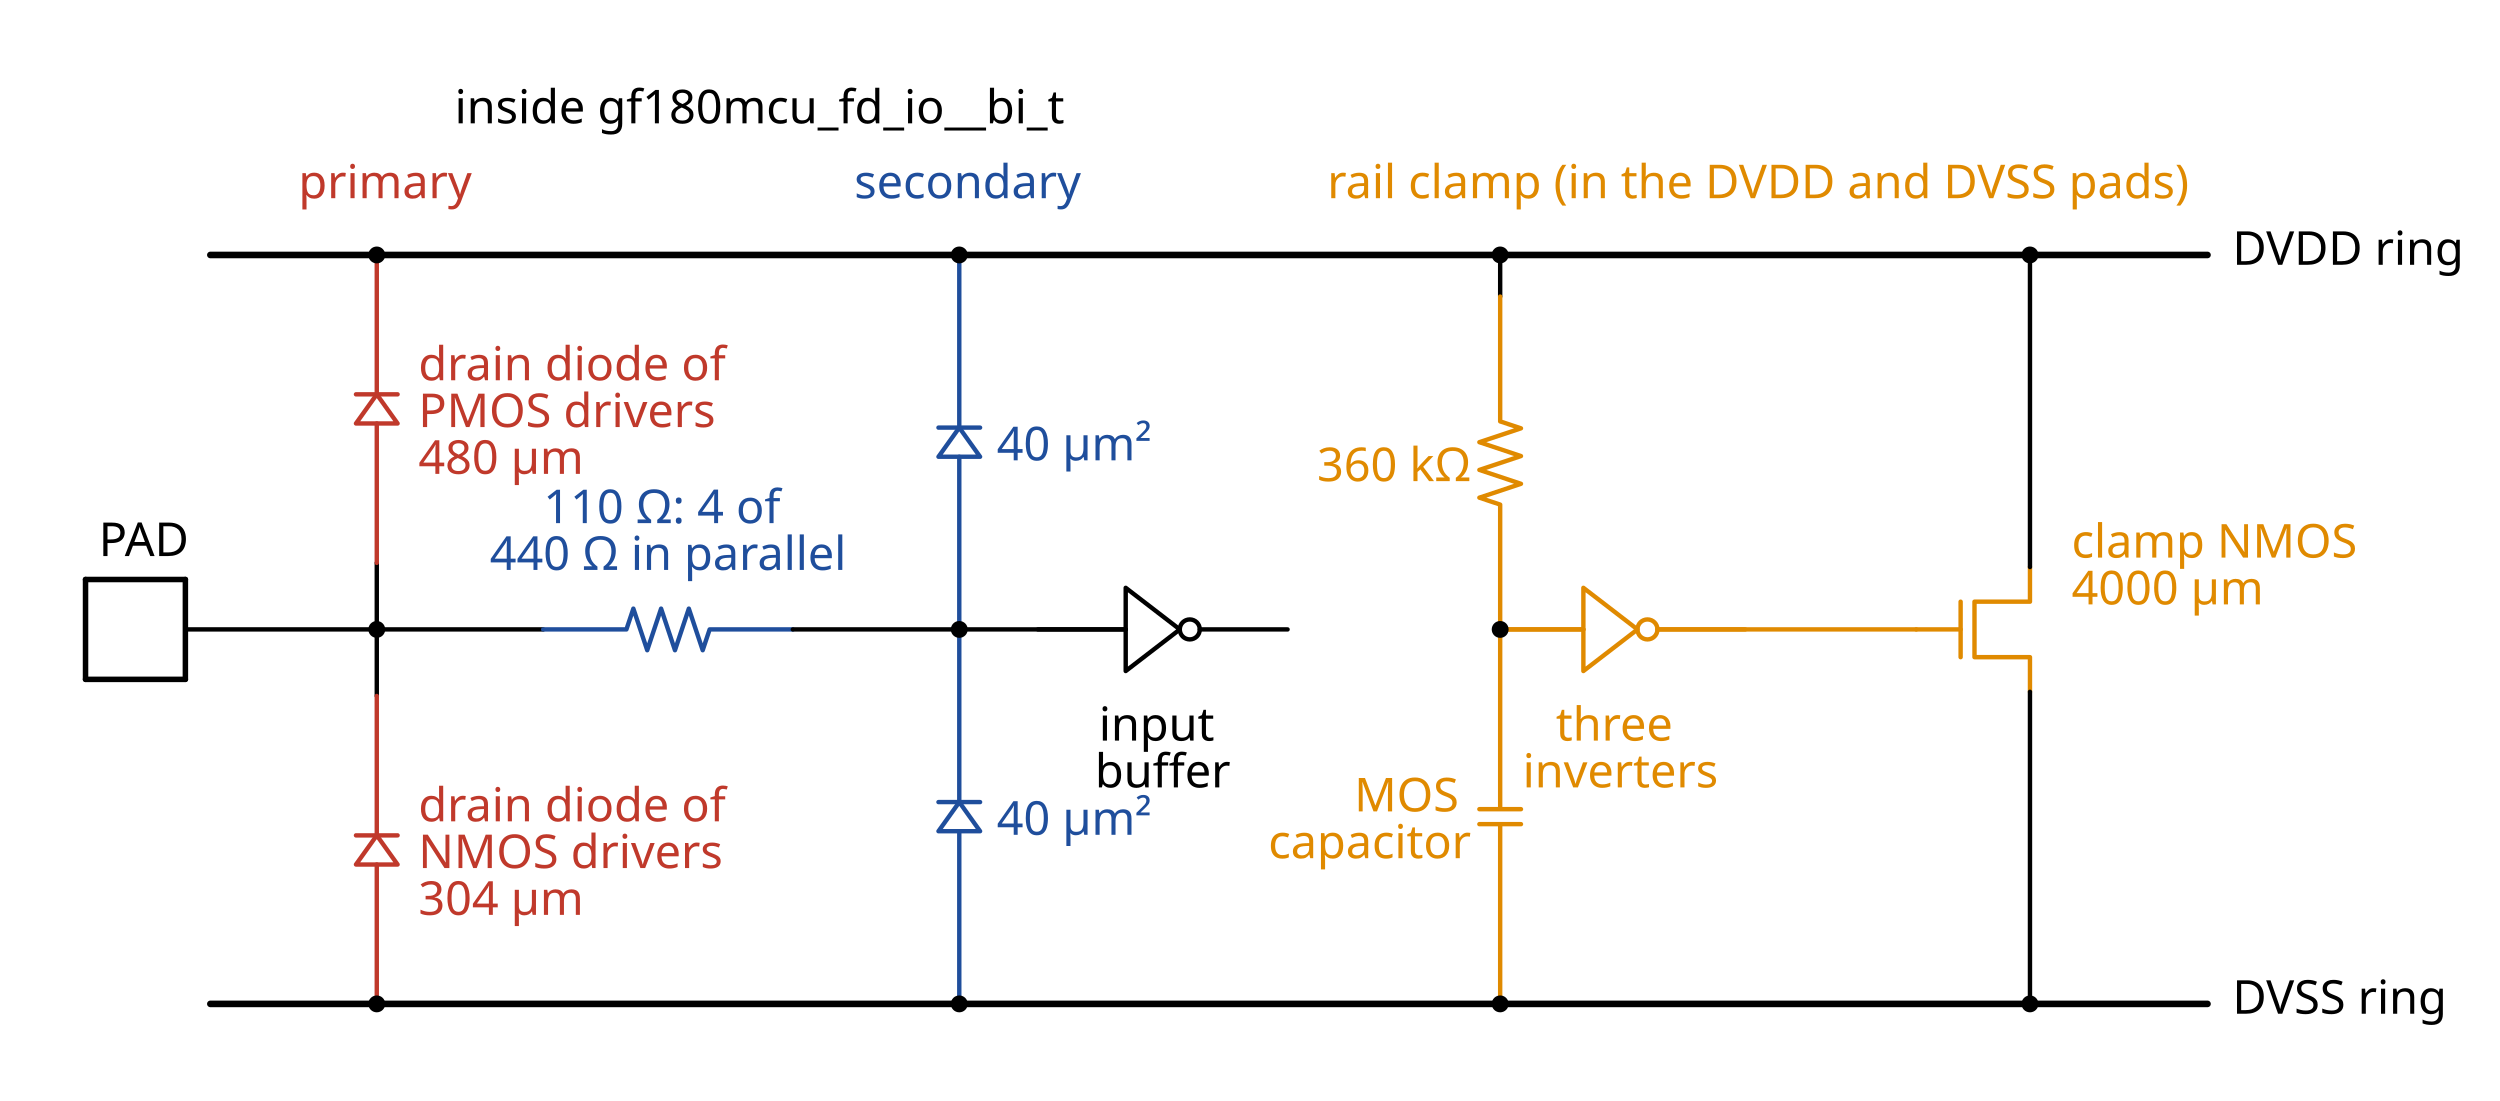
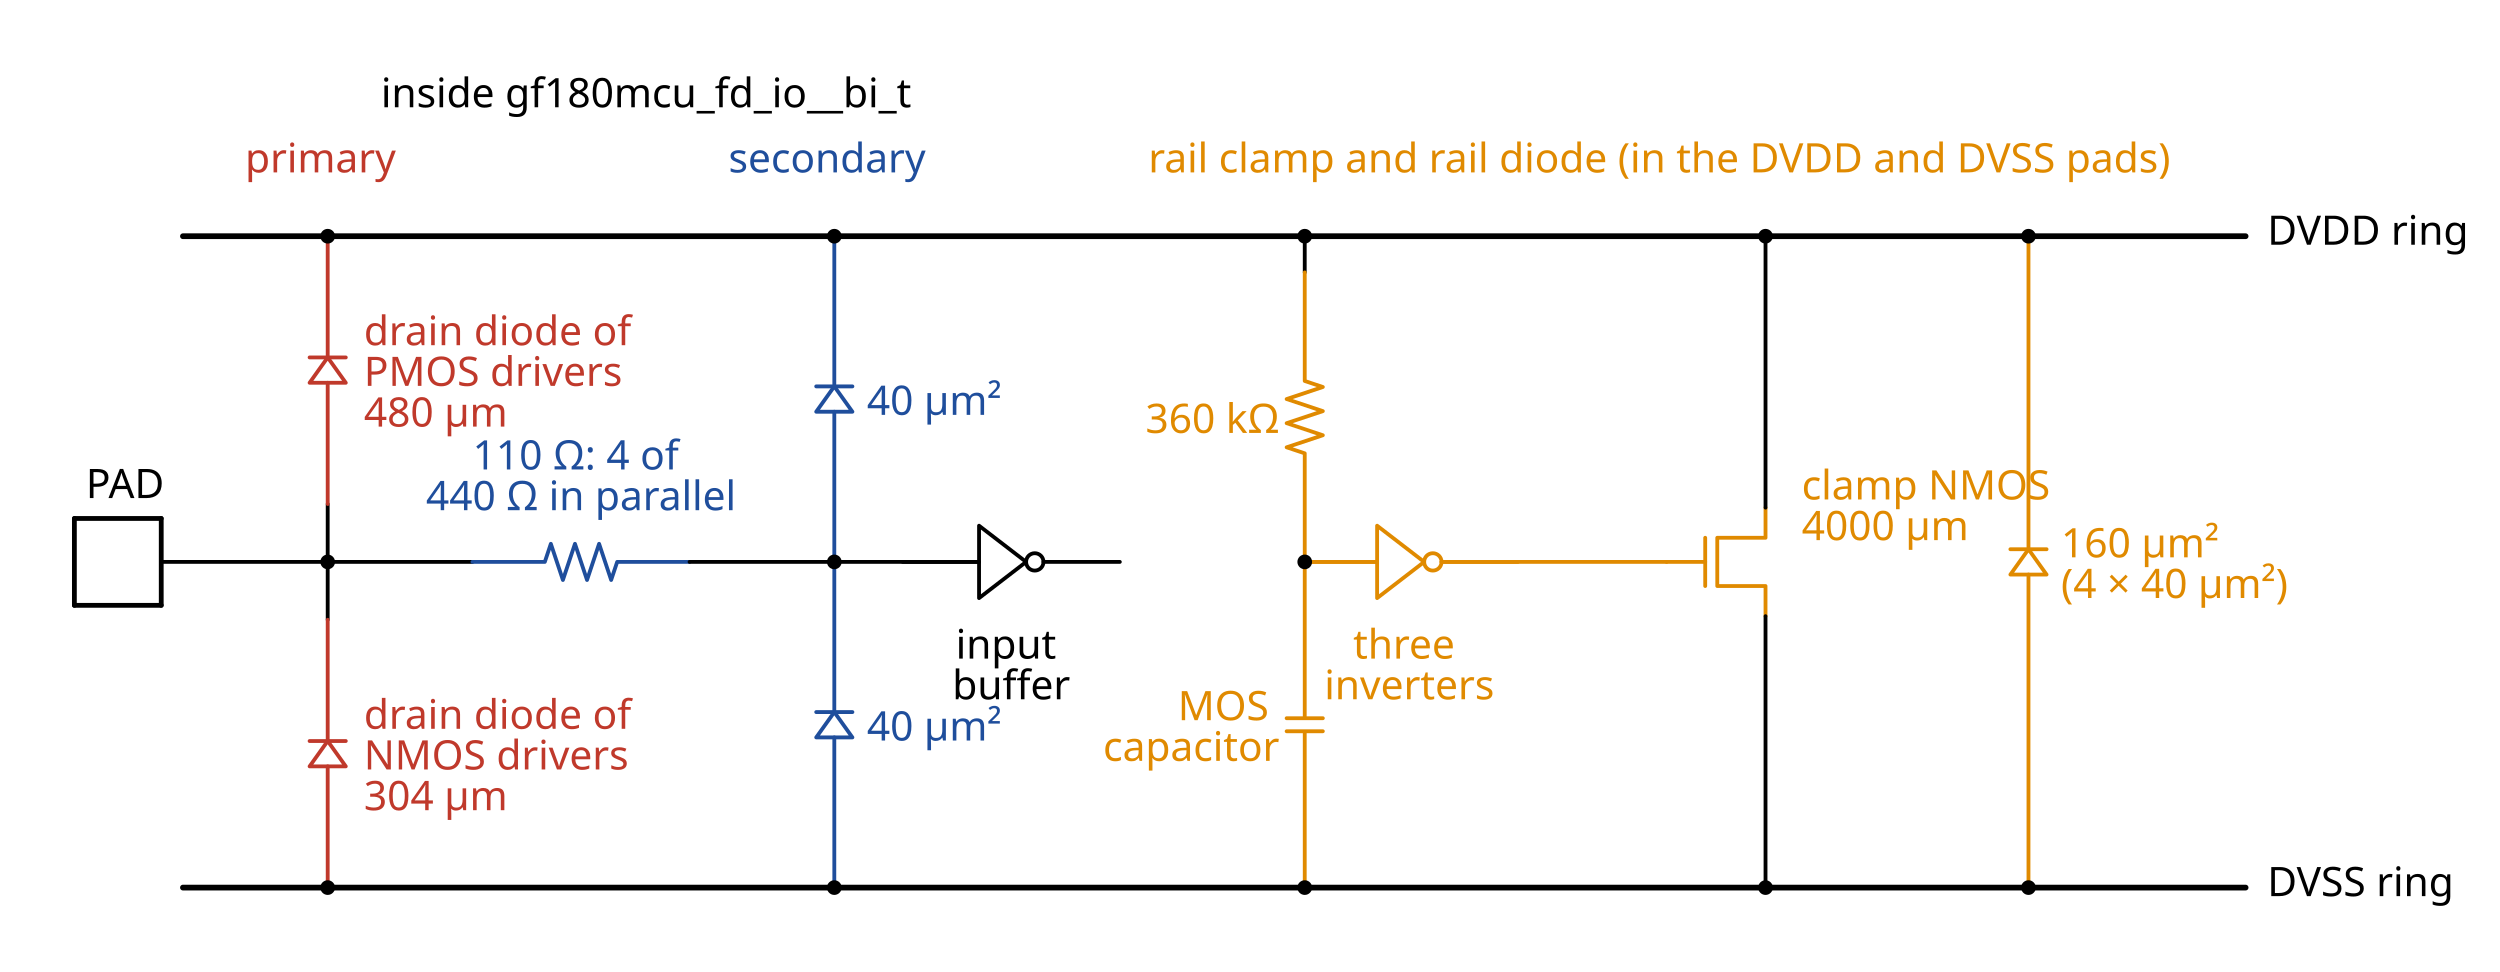
- <svg xmlns="http://www.w3.org/2000/svg" xml:lang="en" height="400.008pt" width="908.497pt" viewBox="-31.08 -364.812 908.497 400.008">
+ <svg xmlns="http://www.w3.org/2000/svg" xml:lang="en" height="406.056pt" width="1044.577pt" viewBox="-31.08 -370.86 1044.577 406.056">
  <polygon points="98.28,-210.924 105.84,-221.508 113.4,-210.924 " style="stroke:#c0392b;fill:none;stroke-width:1.6;stroke-dasharray:-;stroke-linecap:round;stroke-linejoin:round;" />
  <polygon points="98.28,-50.652 105.84,-61.236 113.4,-50.652 " style="stroke:#c0392b;fill:none;stroke-width:1.6;stroke-dasharray:-;stroke-linecap:round;stroke-linejoin:round;" />
  <polygon points="309.96,-198.828 317.52,-209.412 325.08,-198.828 " style="stroke:#1f4e9c;fill:none;stroke-width:1.6;stroke-dasharray:-;stroke-linecap:round;stroke-linejoin:round;" />
  <polygon points="309.96,-62.748 317.52,-73.332 325.08,-62.748 " style="stroke:#1f4e9c;fill:none;stroke-width:1.6;stroke-dasharray:-;stroke-linecap:round;stroke-linejoin:round;" />
  <circle cx="401.285" cy="-136.08" r="3.629" style="stroke:black;fill:none;stroke-width:1.6;stroke-dasharray:-;" />
  <circle cx="567.605" cy="-136.08" r="3.629" style="stroke:#e08a00;fill:none;stroke-width:1.6;stroke-dasharray:-;" />
-   <path d="M 45.36,-272.16 L 408.24,-272.16 L 771.12,-272.16" style="stroke:black;fill:none;stroke-width:2.4;stroke-dasharray:-;stroke-linecap:round;stroke-linejoin:round;" />
-   <path d="M 45.36,-0.0 L 408.24,-0 L 771.12,-0" style="stroke:black;fill:none;stroke-width:2.4;stroke-dasharray:-;stroke-linecap:round;stroke-linejoin:round;" />
+   <polygon points="808.92,-130.788 816.48,-141.372 824.04,-130.788 " style="stroke:#e08a00;fill:none;stroke-width:1.6;stroke-dasharray:-;stroke-linecap:round;stroke-linejoin:round;" />
+   <path d="M 45.36,-272.16 L 476.28,-272.16 L 907.2,-272.16" style="stroke:black;fill:none;stroke-width:2.4;stroke-dasharray:-;stroke-linecap:round;stroke-linejoin:round;" />
+   <path d="M 45.36,-0.0 L 476.28,-0 L 907.2,-0" style="stroke:black;fill:none;stroke-width:2.4;stroke-dasharray:-;stroke-linecap:round;stroke-linejoin:round;" />
  <path d="M 0.0,-117.936 L 18.144,-117.936 L 36.288,-117.936" style="stroke:black;fill:none;stroke-width:2.0;stroke-dasharray:-;stroke-linecap:round;stroke-linejoin:round;" />
  <path d="M 36.288,-117.936 L 36.288,-136.08 L 36.288,-154.224" style="stroke:black;fill:none;stroke-width:2.0;stroke-dasharray:-;stroke-linecap:round;stroke-linejoin:round;" />
  <path d="M 36.288,-154.224 L 18.144,-154.224 L 0,-154.224" style="stroke:black;fill:none;stroke-width:2.0;stroke-dasharray:-;stroke-linecap:round;stroke-linejoin:round;" />
  <path d="M 0.0,-154.224 L 0,-136.08 L 0,-117.936" style="stroke:black;fill:none;stroke-width:2.0;stroke-dasharray:-;stroke-linecap:round;stroke-linejoin:round;" />
  <path d="M 36.288,-136.08 L 71.064,-136.08 L 105.84,-136.08" style="stroke:black;fill:none;stroke-width:1.6;stroke-dasharray:-;stroke-linecap:round;stroke-linejoin:round;" />
  <path d="M 105.84,-136.08 L 105.84,-148.176 L 105.84,-160.272" style="stroke:black;fill:none;stroke-width:1.6;stroke-dasharray:-;stroke-linecap:round;stroke-linejoin:round;" />
  <path d="M 105.84,-160.272 L 105.84,-210.924 M 98.28,-221.508 L 113.4,-221.508 M 105.84,-221.508 L 105.84,-272.16" style="stroke:#c0392b;fill:none;stroke-width:1.6;stroke-dasharray:-;stroke-linecap:round;stroke-linejoin:round;" />
  <path d="M 105.84,-136.08 L 105.84,-123.984 L 105.84,-111.888" style="stroke:black;fill:none;stroke-width:1.6;stroke-dasharray:-;stroke-linecap:round;stroke-linejoin:round;" />
  <path d="M 105.84,-0.0 L 105.84,-50.652 M 98.28,-61.236 L 113.4,-61.236 M 105.84,-61.236 L 105.84,-111.888" style="stroke:#c0392b;fill:none;stroke-width:1.6;stroke-dasharray:-;stroke-linecap:round;stroke-linejoin:round;" />
  <path d="M 105.84,-136.08 L 136.08,-136.08 L 166.32,-136.08" style="stroke:black;fill:none;stroke-width:1.6;stroke-dasharray:-;stroke-linecap:round;stroke-linejoin:round;" />
  <path d="M 166.32,-136.08 L 196.56,-136.08 L 199.08,-143.64 L 204.12,-128.52 L 209.16,-143.64 L 214.2,-128.52 L 219.24,-143.64 L 224.28,-128.52 L 226.8,-136.08 L 257.04,-136.08" style="stroke:#1f4e9c;fill:none;stroke-width:1.6;stroke-dasharray:-;stroke-linecap:round;stroke-linejoin:round;" />
  <path d="M 257.04,-136.08 L 287.28,-136.08 L 317.52,-136.08" style="stroke:black;fill:none;stroke-width:1.6;stroke-dasharray:-;stroke-linecap:round;stroke-linejoin:round;" />
  <path d="M 317.52,-136.08 L 317.52,-198.828 M 309.96,-209.412 L 325.08,-209.412 M 317.52,-209.412 L 317.52,-272.16" style="stroke:#1f4e9c;fill:none;stroke-width:1.6;stroke-dasharray:-;stroke-linecap:round;stroke-linejoin:round;" />
  <path d="M 317.52,-0.0 L 317.52,-62.748 M 309.96,-73.332 L 325.08,-73.332 M 317.52,-73.332 L 317.52,-136.08" style="stroke:#1f4e9c;fill:none;stroke-width:1.6;stroke-dasharray:-;stroke-linecap:round;stroke-linejoin:round;" />
  <path d="M 317.52,-136.08 L 347.76,-136.08 L 378,-136.08" style="stroke:black;fill:none;stroke-width:1.6;stroke-dasharray:-;stroke-linecap:round;stroke-linejoin:round;" />
  <path d="M 346.097,-136.08 L 378,-136.08 M 404.914,-136.08 L 436.817,-136.08" style="stroke:black;fill:none;stroke-width:1.6;stroke-dasharray:-;stroke-linecap:round;stroke-linejoin:round;" />
  <path d="M 378.0,-151.2 L 397.656,-136.08 L 378,-120.96 L 378,-151.2" style="stroke:black;fill:none;stroke-width:1.6;stroke-dasharray:-;stroke-linecap:round;stroke-linejoin:round;" />
  <path d="M 514.08,-272.16 L 514.08,-264.6 L 514.08,-257.04" style="stroke:black;fill:none;stroke-width:1.6;stroke-dasharray:-;stroke-linecap:round;stroke-linejoin:round;" />
  <path d="M 514.08,-257.04 L 514.08,-211.68 L 521.64,-209.16 L 506.52,-204.12 L 521.64,-199.08 L 506.52,-194.04 L 521.64,-189 L 506.52,-183.96 L 514.08,-181.44 L 514.08,-136.08" style="stroke:#e08a00;fill:none;stroke-width:1.6;stroke-dasharray:-;stroke-linecap:round;stroke-linejoin:round;" />
  <path d="M 514.08,-136.08 L 514.08,-70.762 M 521.64,-70.762 L 506.52,-70.762 M 521.64,-65.318 L 506.52,-65.318 M 514.08,-65.318 L 514.08,-0" style="stroke:#e08a00;fill:none;stroke-width:1.6;stroke-dasharray:-;stroke-linecap:round;stroke-linejoin:round;" />
  <path d="M 514.08,-136.08 L 529.2,-136.08 L 544.32,-136.08" style="stroke:#e08a00;fill:none;stroke-width:1.6;stroke-dasharray:-;stroke-linecap:round;stroke-linejoin:round;" />
  <path d="M 512.417,-136.08 L 544.32,-136.08 M 571.234,-136.08 L 603.137,-136.08" style="stroke:#e08a00;fill:none;stroke-width:1.6;stroke-dasharray:-;stroke-linecap:round;stroke-linejoin:round;" />
  <path d="M 544.32,-151.2 L 563.976,-136.08 L 544.32,-120.96 L 544.32,-151.2" style="stroke:#e08a00;fill:none;stroke-width:1.6;stroke-dasharray:-;stroke-linecap:round;stroke-linejoin:round;" />
  <path d="M 571.234,-136.08 L 618.257,-136.08 L 665.28,-136.08" style="stroke:#e08a00;fill:none;stroke-width:1.6;stroke-dasharray:-;stroke-linecap:round;stroke-linejoin:round;" />
  <path d="M 706.608,-113.4 L 706.608,-126 L 686.448,-126 L 686.448,-146.16 L 706.608,-146.16 L 706.608,-158.76" style="stroke:#e08a00;fill:none;stroke-width:1.6;stroke-dasharray:-;stroke-linecap:round;stroke-linejoin:round;" />
  <path d="M 681.408,-126.0 L 681.408,-146.16" style="stroke:#e08a00;fill:none;stroke-width:1.6;stroke-dasharray:-;stroke-linecap:round;stroke-linejoin:round;" />
  <path d="M 665.28,-136.08 L 681.408,-136.08" style="stroke:#e08a00;fill:none;stroke-width:1.6;stroke-dasharray:-;stroke-linecap:round;stroke-linejoin:round;" />
  <path d="M 706.608,-158.76 L 706.608,-215.46 L 706.608,-272.16" style="stroke:black;fill:none;stroke-width:1.6;stroke-dasharray:-;stroke-linecap:round;stroke-linejoin:round;" />
  <path d="M 706.608,-113.4 L 706.608,-56.7 L 706.608,-0" style="stroke:black;fill:none;stroke-width:1.6;stroke-dasharray:-;stroke-linecap:round;stroke-linejoin:round;" />
-   <text x="780.192" y="-292.184" dominant-baseline="central" fill="black" font-size="17" font-family="sans" text-anchor="start">
-     <tspan x="780.192" dy="17">DVDD ring</tspan>
+   <path d="M 816.48,-0.0 L 816.48,-130.788 M 808.92,-141.372 L 824.04,-141.372 M 816.48,-141.372 L 816.48,-272.16" style="stroke:#e08a00;fill:none;stroke-width:1.6;stroke-dasharray:-;stroke-linecap:round;stroke-linejoin:round;" />
+   <text x="916.272" y="-292.184" dominant-baseline="central" fill="black" font-size="17" font-family="sans" text-anchor="start">
+     <tspan x="916.272" dy="17">DVDD ring</tspan>
  </text>
-   <text x="780.192" y="-20.024" dominant-baseline="central" fill="black" font-size="17" font-family="sans" text-anchor="start">
-     <tspan x="780.192" dy="17">DVSS ring</tspan>
+   <text x="916.272" y="-20.024" dominant-baseline="central" fill="black" font-size="17" font-family="sans" text-anchor="start">
+     <tspan x="916.272" dy="17">DVSS ring</tspan>
  </text>
  <text x="21.168" y="-186.344" dominant-baseline="central" fill="black" font-size="17" font-family="sans" text-anchor="middle">
    <tspan x="21.168" dy="17">PAD</tspan>
  </text>
  <text x="120.96" y="-250.216" dominant-baseline="central" fill="#c0392b" font-size="17" font-family="sans" text-anchor="start">
    <tspan x="120.96" dy="17">drain diode of</tspan>
    <tspan x="120.96" dy="17">PMOS drivers</tspan>
    <tspan x="120.96" dy="17">480 µm</tspan>
  </text>
  <text x="120.96" y="-89.944" dominant-baseline="central" fill="#c0392b" font-size="17" font-family="sans" text-anchor="start">
    <tspan x="120.96" dy="17">drain diode of</tspan>
    <tspan x="120.96" dy="17">NMOS drivers</tspan>
    <tspan x="120.96" dy="17">304 µm</tspan>
  </text>
  <text x="211.68" y="-186.712" dominant-baseline="ideographic" fill="#1f4e9c" font-size="17" font-family="sans" text-anchor="middle">
    <tspan x="211.68" dy="17">110 Ω: 4 of</tspan>
    <tspan x="211.68" dy="17">440 Ω in parallel</tspan>
  </text>
  <text x="331.128" y="-221.12" dominant-baseline="central" fill="#1f4e9c" font-size="17" font-family="sans" text-anchor="start">
    <tspan x="331.128" dy="17">40 µm²</tspan>
  </text>
  <text x="331.128" y="-85.04" dominant-baseline="central" fill="#1f4e9c" font-size="17" font-family="sans" text-anchor="start">
    <tspan x="331.128" dy="17">40 µm²</tspan>
  </text>
  <text x="391.457" y="-125.864" dominant-baseline="hanging" fill="black" font-size="17" font-family="sans" text-anchor="middle">
    <tspan x="391.457" dy="17">input</tspan>
    <tspan x="391.457" dy="17">buffer</tspan>
  </text>
  <text x="503.496" y="-213.56" dominant-baseline="central" fill="#e08a00" font-size="17" font-family="sans" text-anchor="end">
    <tspan x="503.496" dy="17">360 kΩ</tspan>
  </text>
  <text x="503.496" y="-93.54" dominant-baseline="central" fill="#e08a00" font-size="17" font-family="sans" text-anchor="end">
    <tspan x="503.496" dy="17">MOS</tspan>
    <tspan x="503.496" dy="17">capacitor</tspan>
  </text>
  <text x="557.777" y="-125.864" dominant-baseline="hanging" fill="#e08a00" font-size="17" font-family="sans" text-anchor="middle">
    <tspan x="557.777" dy="17">three</tspan>
    <tspan x="557.777" dy="17">inverters</tspan>
  </text>
  <text x="721.728" y="-185.772" dominant-baseline="central" fill="#e08a00" font-size="17" font-family="sans" text-anchor="start">
    <tspan x="721.728" dy="17">clamp NMOS</tspan>
    <tspan x="721.728" dy="17">4000 µm</tspan>
  </text>
-   <text x="108.864" y="-316.376" dominant-baseline="central" fill="#c0392b" font-size="17" font-family="sans" text-anchor="middle">
-     <tspan x="108.864" dy="17">primary</tspan>
+   <text x="830.088" y="-161.58" dominant-baseline="central" fill="#e08a00" font-size="17" font-family="sans" text-anchor="start">
+     <tspan x="830.088" dy="17">160 µm²</tspan>
+     <tspan x="830.088" dy="17">(4 × 40 µm²)</tspan>
  </text>
-   <text x="320.544" y="-316.376" dominant-baseline="central" fill="#1f4e9c" font-size="17" font-family="sans" text-anchor="middle">
-     <tspan x="320.544" dy="17">secondary</tspan>
+   <text x="102.816" y="-322.424" dominant-baseline="central" fill="#c0392b" font-size="17" font-family="sans" text-anchor="middle">
+     <tspan x="102.816" dy="17">primary</tspan>
  </text>
-   <text x="607.824" y="-316.376" dominant-baseline="central" fill="#e08a00" font-size="17" font-family="sans" text-anchor="middle">
-     <tspan x="607.824" dy="17">rail clamp (in the DVDD and DVSS pads)</tspan>
+   <text x="314.496" y="-322.424" dominant-baseline="central" fill="#1f4e9c" font-size="17" font-family="sans" text-anchor="middle">
+     <tspan x="314.496" dy="17">secondary</tspan>
  </text>
-   <text x="244.944" y="-343.592" dominant-baseline="central" fill="black" font-size="17" font-family="sans" text-anchor="middle">
-     <tspan x="244.944" dy="17">inside gf180mcu_fd_io__bi_t</tspan>
+   <text x="662.256" y="-322.424" dominant-baseline="central" fill="#e08a00" font-size="17" font-family="sans" text-anchor="middle">
+     <tspan x="662.256" dy="17">rail clamp and rail diode (in the DVDD and DVSS pads)</tspan>
+   </text>
+   <text x="238.896" y="-349.64" dominant-baseline="central" fill="black" font-size="17" font-family="sans" text-anchor="middle">
+     <tspan x="238.896" dy="17">inside gf180mcu_fd_io__bi_t</tspan>
  </text>
  <circle cx="105.84" cy="-136.08" r="2.268" style="stroke:black;fill:black;stroke-width:1.6;stroke-dasharray:-;" />
  <circle cx="105.84" cy="-272.16" r="2.268" style="stroke:black;fill:black;stroke-width:1.6;stroke-dasharray:-;" />
  <circle cx="105.84" cy="-0" r="2.268" style="stroke:black;fill:black;stroke-width:1.6;stroke-dasharray:-;" />
  <circle cx="317.52" cy="-136.08" r="2.268" style="stroke:black;fill:black;stroke-width:1.6;stroke-dasharray:-;" />
  <circle cx="317.52" cy="-272.16" r="2.268" style="stroke:black;fill:black;stroke-width:1.6;stroke-dasharray:-;" />
  <circle cx="317.52" cy="-0" r="2.268" style="stroke:black;fill:black;stroke-width:1.6;stroke-dasharray:-;" />
  <circle cx="514.08" cy="-136.08" r="2.268" style="stroke:black;fill:black;stroke-width:1.6;stroke-dasharray:-;" />
  <circle cx="514.08" cy="-272.16" r="2.268" style="stroke:black;fill:black;stroke-width:1.6;stroke-dasharray:-;" />
  <circle cx="514.08" cy="-0" r="2.268" style="stroke:black;fill:black;stroke-width:1.6;stroke-dasharray:-;" />
  <circle cx="706.608" cy="-272.16" r="2.268" style="stroke:black;fill:black;stroke-width:1.6;stroke-dasharray:-;" />
  <circle cx="706.608" cy="-0" r="2.268" style="stroke:black;fill:black;stroke-width:1.6;stroke-dasharray:-;" />
+   <circle cx="816.48" cy="-272.16" r="2.268" style="stroke:black;fill:black;stroke-width:1.6;stroke-dasharray:-;" />
+   <circle cx="816.48" cy="-0" r="2.268" style="stroke:black;fill:black;stroke-width:1.6;stroke-dasharray:-;" />
</svg>
